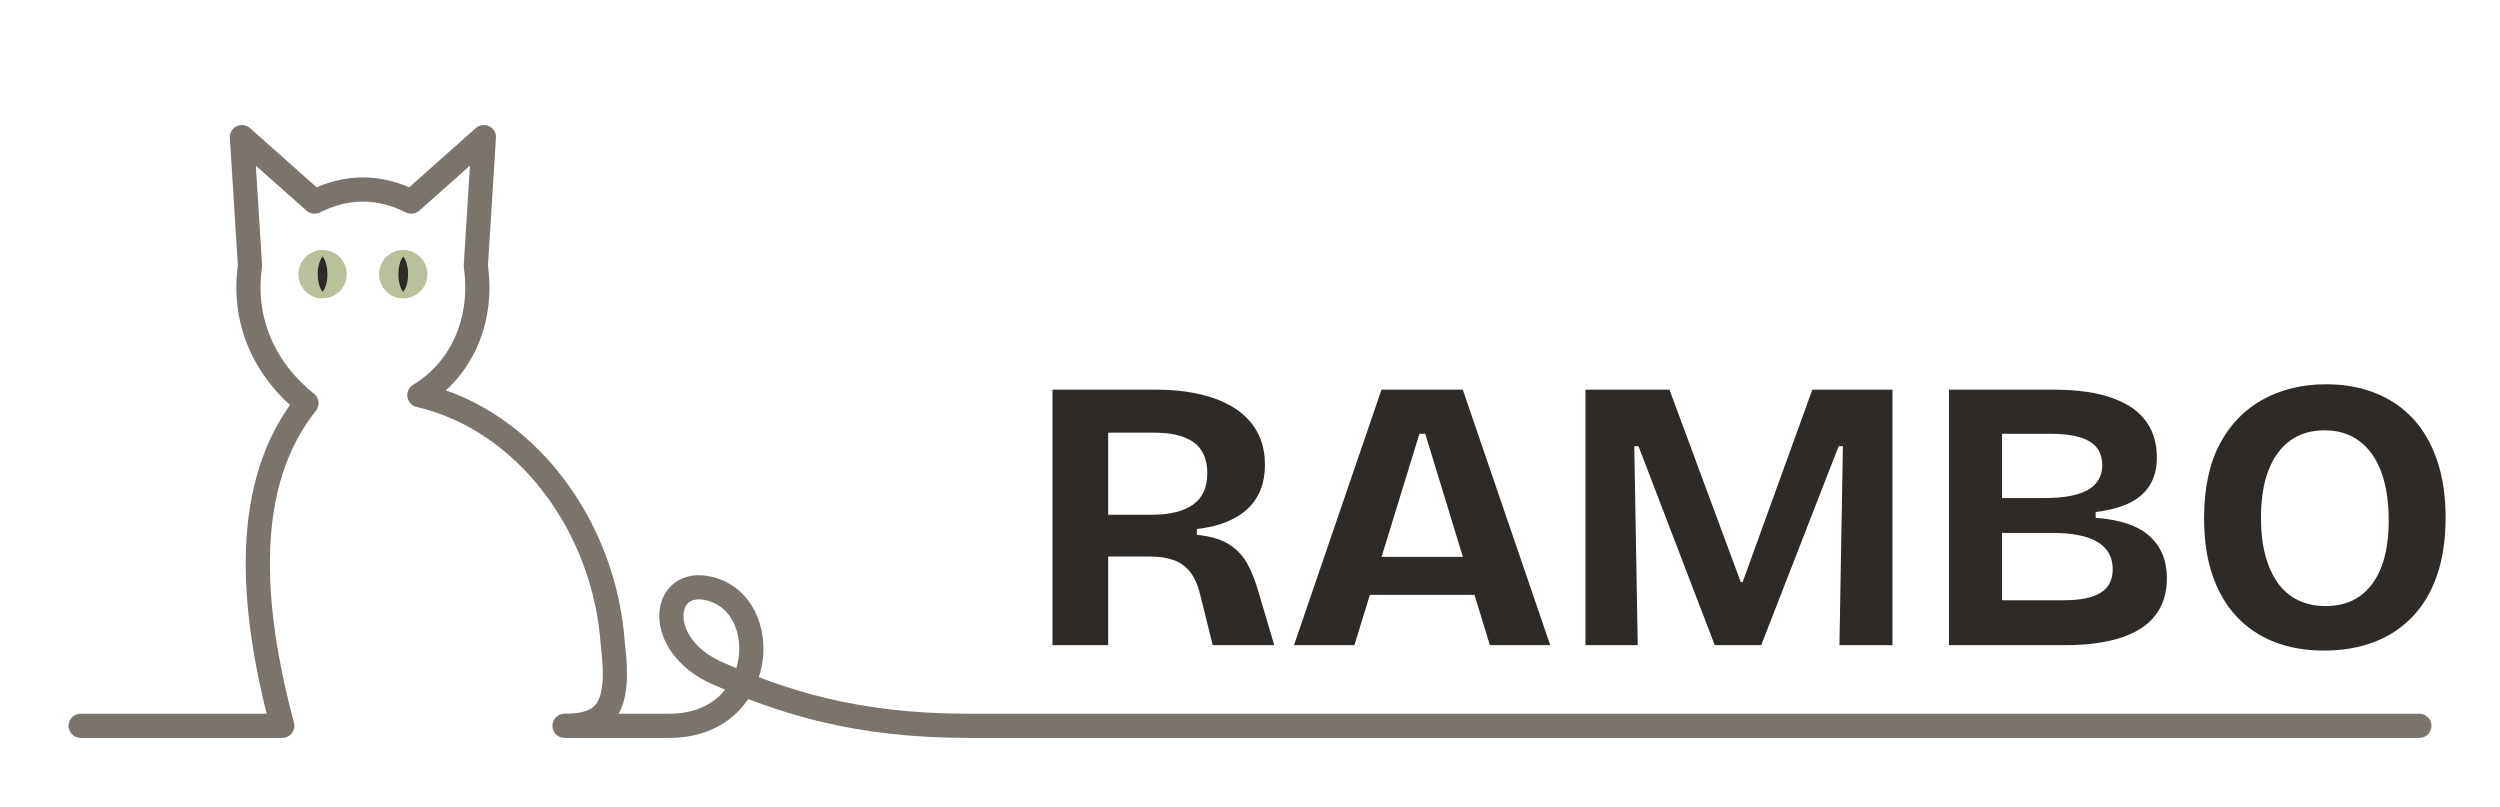
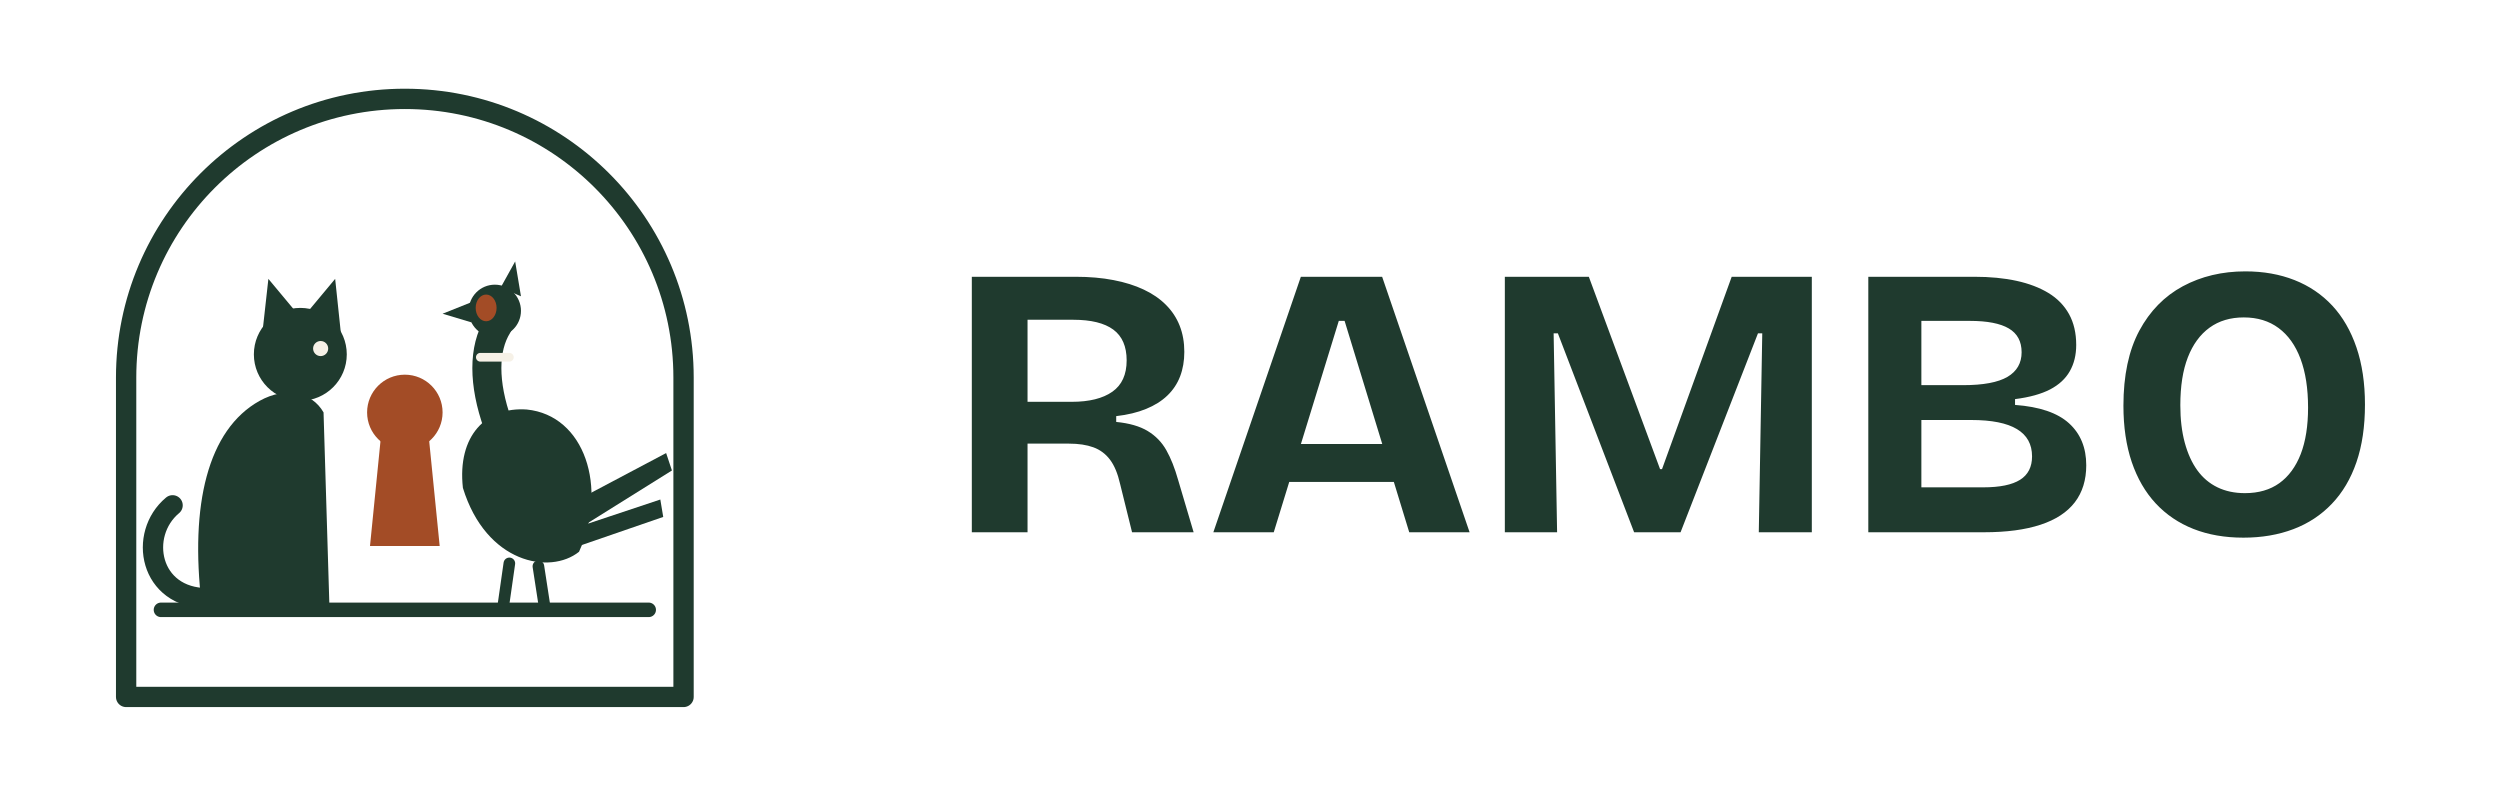
<svg xmlns="http://www.w3.org/2000/svg" viewBox="0 0 620 200" width="620" height="200" role="img" aria-label="RAMBO">
-   <path d="M20,180 L70,180 C62,150 60,120 76,100 C66,92 60,80 62,66 L60,34 L78,50 C86,46 94,46 102,50 L120,34 L118,66 C120,80 114,92 104,98 C130,104 150,130 152,160 C154,176 150,180 140,180 L166,180 C190,180 192,150 176,146 C164,143 162,160 178,167 C194,174 212,180 240,180 L600,180" stroke="#7b746d" stroke-width="6" fill="none" stroke-linecap="round" stroke-linejoin="round" />
-   <circle cx="80" cy="68" r="6" fill="#b8c09c" />
-   <circle cx="100" cy="68" r="6" fill="#b8c09c" />
-   <path d="M80,63.6 C81.6,65.6 81.6,70.4 80,72.4 C78.4,70.4 78.4,65.6 80,63.6 Z" fill="#2d2a27" />
-   <path d="M100,63.6 C101.6,65.6 101.6,70.4 100,72.4 C98.4,70.4 98.4,65.6 100,63.6 Z" fill="#2d2a27" />
-   <path d="M261.01 160V96.64H286.74Q291.92 96.64 296.14 97.46Q300.37 98.27 303.63 99.81Q306.9 101.34 309.15 103.6Q311.41 105.86 312.56 108.78Q313.71 111.71 313.71 115.26Q313.71 118.62 312.66 121.36Q311.6 124.1 309.49 126.11Q307.38 128.13 304.21 129.42Q301.04 130.72 296.82 131.2V132.64Q301.71 133.12 304.64 134.9Q307.57 136.67 309.25 139.65Q310.93 142.62 312.18 147.04L316.02 160H300.75L297.78 148Q296.91 144.16 295.28 142Q293.65 139.84 291.15 138.93Q288.66 138.02 285.1 138.02H274.83V160ZM274.83 127.65H285.78Q292.3 127.65 295.86 125.15Q299.41 122.66 299.41 117.38Q299.41 112.19 296.1 109.74Q292.78 107.3 286.16 107.3H274.83ZM320.91 160 342.61 96.64H362.77L384.46 160H369.49L353.46 107.58H352.02L335.89 160ZM333.1 147.52V138.11H374.29V147.52ZM393.2 160V96.64H414.03L431.7 144.35H432.18L449.46 96.64H469.33V160H456.18L457.04 110.66H455.98L436.78 160H425.26L406.35 110.66H405.3L406.16 160ZM483.34 160V96.64H509.65Q515.5 96.64 520.11 97.65Q524.72 98.66 528.03 100.67Q531.34 102.69 533.12 105.9Q534.9 109.12 534.9 113.54Q534.9 117.28 533.31 120.06Q531.73 122.85 528.42 124.58Q525.1 126.3 519.73 126.98V128.42Q528.85 129.09 533.12 132.98Q537.39 136.86 537.39 143.39Q537.39 148.86 534.56 152.56Q531.73 156.26 526.06 158.13Q520.4 160 512.05 160ZM496.5 148.86H511.86Q518 148.86 520.98 146.99Q523.95 145.12 523.95 141.18Q523.95 136.67 520.21 134.42Q516.46 132.16 508.88 132.16H496.5ZM496.5 123.52H506.86Q514.35 123.52 517.86 121.46Q521.36 119.39 521.36 115.36Q521.36 111.33 518.19 109.46Q515.02 107.58 508.5 107.58H496.5ZM576.37 161.34Q569.46 161.34 563.98 159.18Q558.51 157.02 554.62 152.85Q550.74 148.67 548.67 142.58Q546.61 136.48 546.61 128.61Q546.61 117.38 550.54 110.03Q554.48 102.69 561.34 98.99Q568.21 95.3 576.85 95.3Q583.57 95.3 589.04 97.46Q594.51 99.62 598.4 103.79Q602.29 107.97 604.4 114.16Q606.51 120.35 606.51 128.32Q606.51 136.48 604.4 142.62Q602.29 148.77 598.3 152.94Q594.32 157.12 588.75 159.23Q583.18 161.34 576.37 161.34ZM576.75 150.3Q581.84 150.3 585.3 147.81Q588.75 145.31 590.58 140.61Q592.4 135.9 592.4 129.09Q592.4 121.98 590.53 116.99Q588.66 112 585.1 109.36Q581.55 106.72 576.46 106.72Q571.47 106.72 567.97 109.26Q564.46 111.81 562.59 116.61Q560.72 121.41 560.72 128.51Q560.72 133.7 561.82 137.78Q562.93 141.86 564.94 144.64Q566.96 147.42 569.94 148.86Q572.91 150.3 576.75 150.3Z" fill="#2d2a27" />
+   <g transform="translate(14 13) scale(0.72)">
+     <path d="M24 222 L24 112 A96 96 0 0 1 216 112 L216 222 Z" fill="none" stroke="#1F3A2E" stroke-width="7" stroke-linejoin="round" />
+     <line x1="36" y1="192" x2="204" y2="192" stroke="#1F3A2E" stroke-width="5" stroke-linecap="round" />
+     <circle cx="120" cy="124" r="13" fill="#A34C26" />
+     <path d="M112 130 L128 130 L132 170 L108 170 Z" fill="#A34C26" />
+     <path d="M50 190 C46 156 52 130 70 120 C79 115 88 117 92 124 L94 190 Z" fill="#1F3A2E" />
+     <circle cx="84" cy="104" r="16" fill="#1F3A2E" />
+     <path d="M71 96 L73 78 L83 90 Z" fill="#1F3A2E" />
+     <path d="M86 90 L96 78 L98 97 Z" fill="#1F3A2E" />
+     <circle cx="91" cy="102" r="2.6" fill="#F6F1E7" />
+     <path d="M52 188 C32 188 28 166 40 156" fill="none" stroke="#1F3A2E" stroke-width="7" stroke-linecap="round" />
+     <path d="M140 150 C138 132 148 122 162 123 C182 125 190 150 180 172 C170 180 148 176 140 150 Z" fill="#1F3A2E" />
+     <path d="M176 156 L210 138 L212 144 L180 164 Z" fill="#1F3A2E" />
+     <path d="M178 164 L208 154 L209 160 L180 170 Z" fill="#1F3A2E" />
+     <path d="M152 128 C147 114 147 102 152 94" fill="none" stroke="#1F3A2E" stroke-width="10" stroke-linecap="round" />
+     <circle cx="151" cy="89" r="9" fill="#1F3A2E" />
+     <path d="M143 86 L133 90 L143 93 Z" fill="#1F3A2E" />
+     <path d="M153 81 L158 72 L160 84 Z" fill="#1F3A2E" />
+     <ellipse cx="148" cy="88" rx="3.6" ry="4.6" fill="#A34C26" />
+     <path d="M146 105 L156 105" stroke="#F6F1E7" stroke-width="3" stroke-linecap="round" />
+     <line x1="156" y1="176" x2="154" y2="190" stroke="#1F3A2E" stroke-width="4" stroke-linecap="round" />
+     <line x1="166" y1="177" x2="168" y2="190" stroke="#1F3A2E" stroke-width="4" stroke-linecap="round" />
+   </g>
+   <g transform="translate(-20 -28)">
+     <path d="M261.01 160V96.64H286.74Q291.92 96.64 296.14 97.46Q300.37 98.27 303.63 99.81Q306.9 101.34 309.15 103.6Q311.41 105.86 312.56 108.78Q313.71 111.71 313.71 115.26Q313.71 118.62 312.66 121.36Q311.6 124.1 309.49 126.11Q307.38 128.13 304.21 129.42Q301.04 130.72 296.82 131.2V132.64Q301.71 133.12 304.64 134.9Q307.57 136.67 309.25 139.65Q310.93 142.62 312.18 147.04L316.02 160H300.75L297.78 148Q296.91 144.16 295.28 142Q293.65 139.84 291.15 138.93Q288.66 138.02 285.1 138.02H274.83V160ZM274.83 127.65H285.78Q292.3 127.65 295.86 125.15Q299.41 122.66 299.41 117.38Q299.41 112.19 296.1 109.74Q292.78 107.3 286.16 107.3H274.83ZM320.91 160 342.61 96.64H362.77L384.46 160H369.49L353.46 107.58H352.02L335.89 160ZM333.1 147.52V138.11H374.29V147.52ZM393.2 160V96.64H414.03L431.7 144.35H432.18L449.46 96.64H469.33V160H456.18L457.04 110.66H455.98L436.78 160H425.26L406.35 110.66H405.3L406.16 160ZM483.34 160V96.64H509.65Q515.5 96.64 520.11 97.65Q524.72 98.66 528.03 100.67Q531.34 102.69 533.12 105.9Q534.9 109.12 534.9 113.54Q534.9 117.28 533.31 120.06Q531.73 122.85 528.42 124.58Q525.1 126.3 519.73 126.98V128.42Q528.85 129.09 533.12 132.98Q537.39 136.86 537.39 143.39Q537.39 148.86 534.56 152.56Q531.73 156.26 526.06 158.13Q520.4 160 512.05 160ZM496.5 148.86H511.86Q518 148.86 520.98 146.99Q523.95 145.12 523.95 141.18Q523.95 136.67 520.21 134.42Q516.46 132.16 508.88 132.16H496.5ZM496.5 123.52H506.86Q514.35 123.52 517.86 121.46Q521.36 119.39 521.36 115.36Q521.36 111.33 518.19 109.46Q515.02 107.58 508.5 107.58H496.5ZM576.37 161.34Q569.46 161.34 563.98 159.18Q558.51 157.02 554.62 152.85Q550.74 148.67 548.67 142.58Q546.61 136.48 546.61 128.61Q546.61 117.38 550.54 110.03Q554.48 102.69 561.34 98.99Q568.21 95.3 576.85 95.3Q583.57 95.3 589.04 97.46Q594.51 99.62 598.4 103.79Q602.29 107.97 604.4 114.16Q606.51 120.35 606.51 128.32Q606.51 136.48 604.4 142.62Q602.29 148.77 598.3 152.94Q594.32 157.12 588.75 159.23Q583.18 161.34 576.37 161.34ZM576.75 150.3Q581.84 150.3 585.3 147.81Q588.75 145.31 590.58 140.61Q592.4 135.9 592.4 129.09Q592.4 121.98 590.53 116.99Q588.66 112 585.1 109.36Q581.55 106.72 576.46 106.72Q571.47 106.72 567.97 109.26Q564.46 111.81 562.59 116.61Q560.72 121.41 560.72 128.51Q560.72 133.7 561.82 137.78Q562.93 141.86 564.94 144.64Q566.96 147.42 569.94 148.86Q572.91 150.3 576.75 150.3Z" fill="#1F3A2E" />
+   </g>
</svg>
